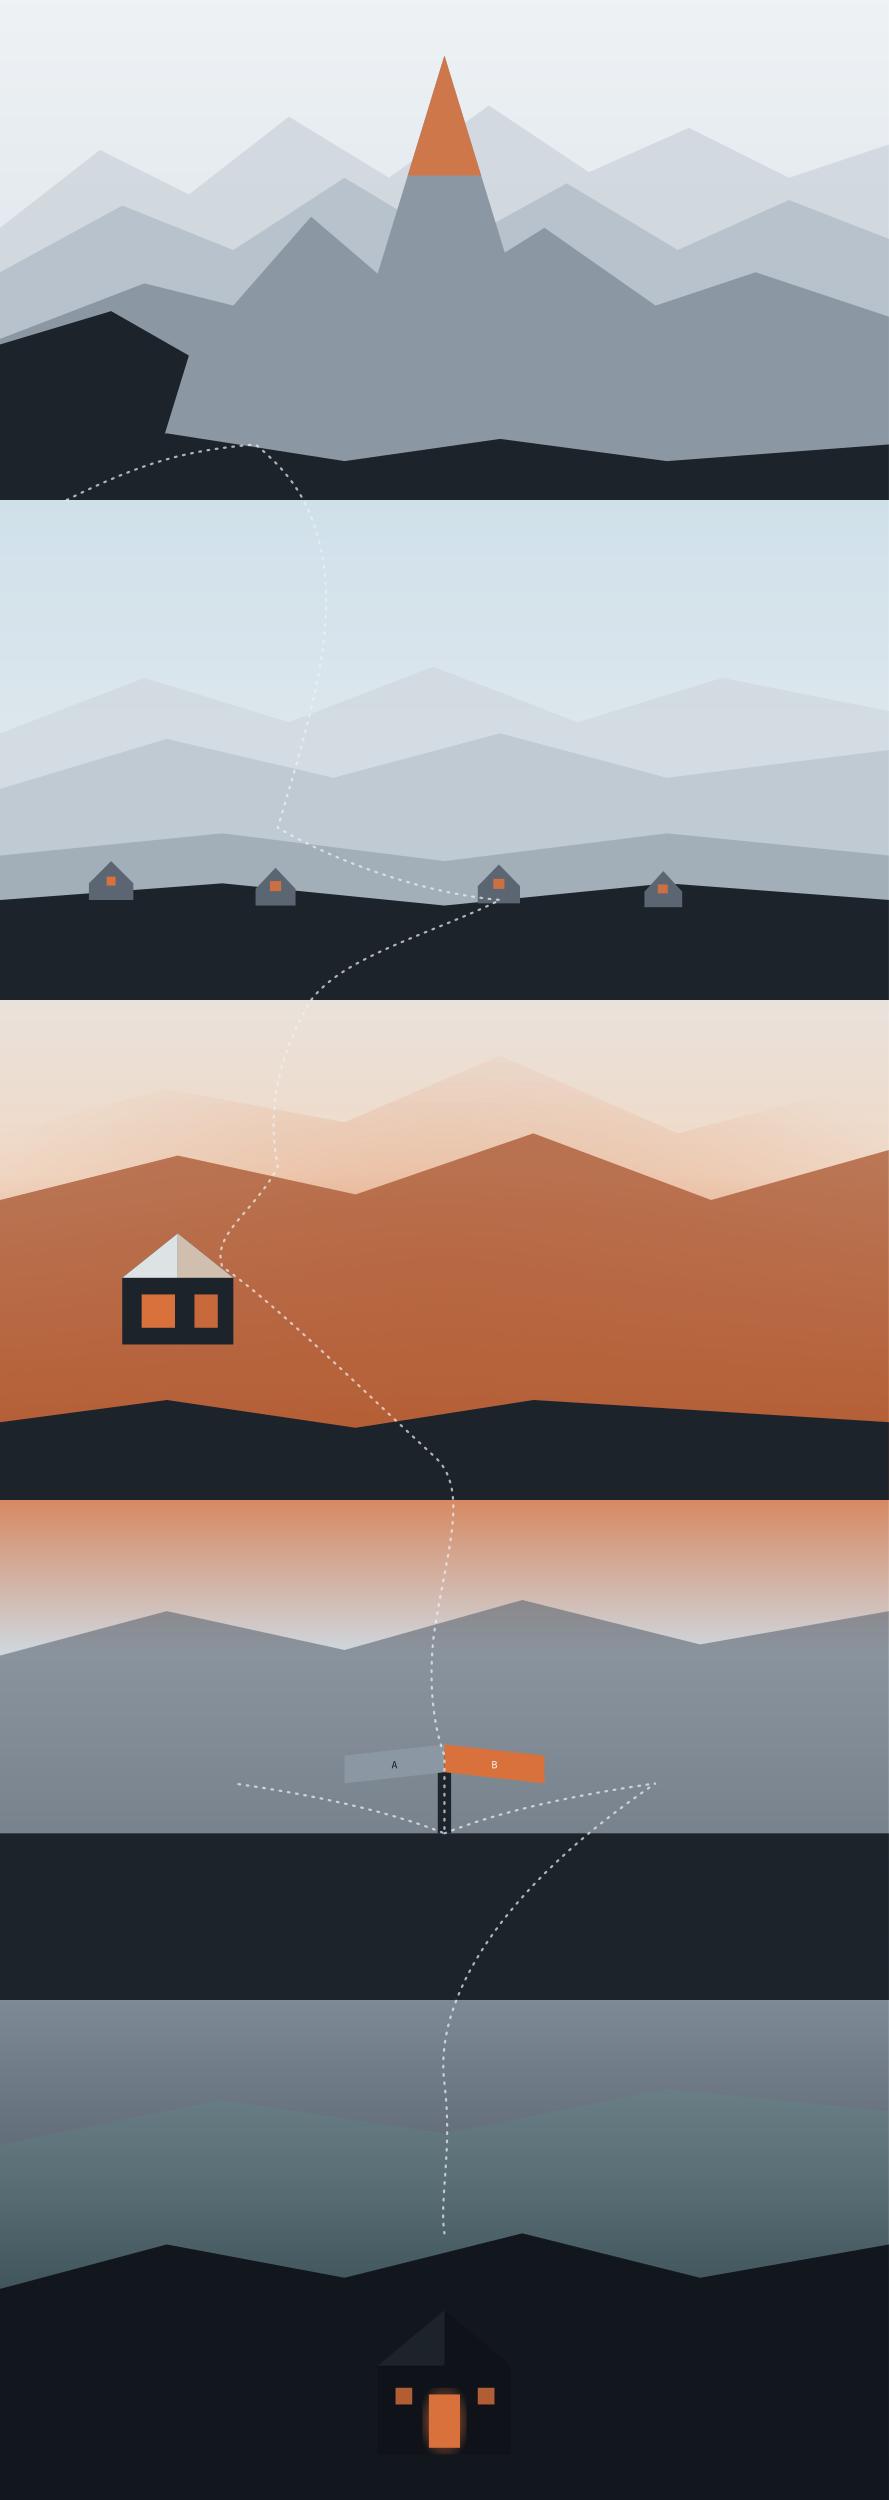
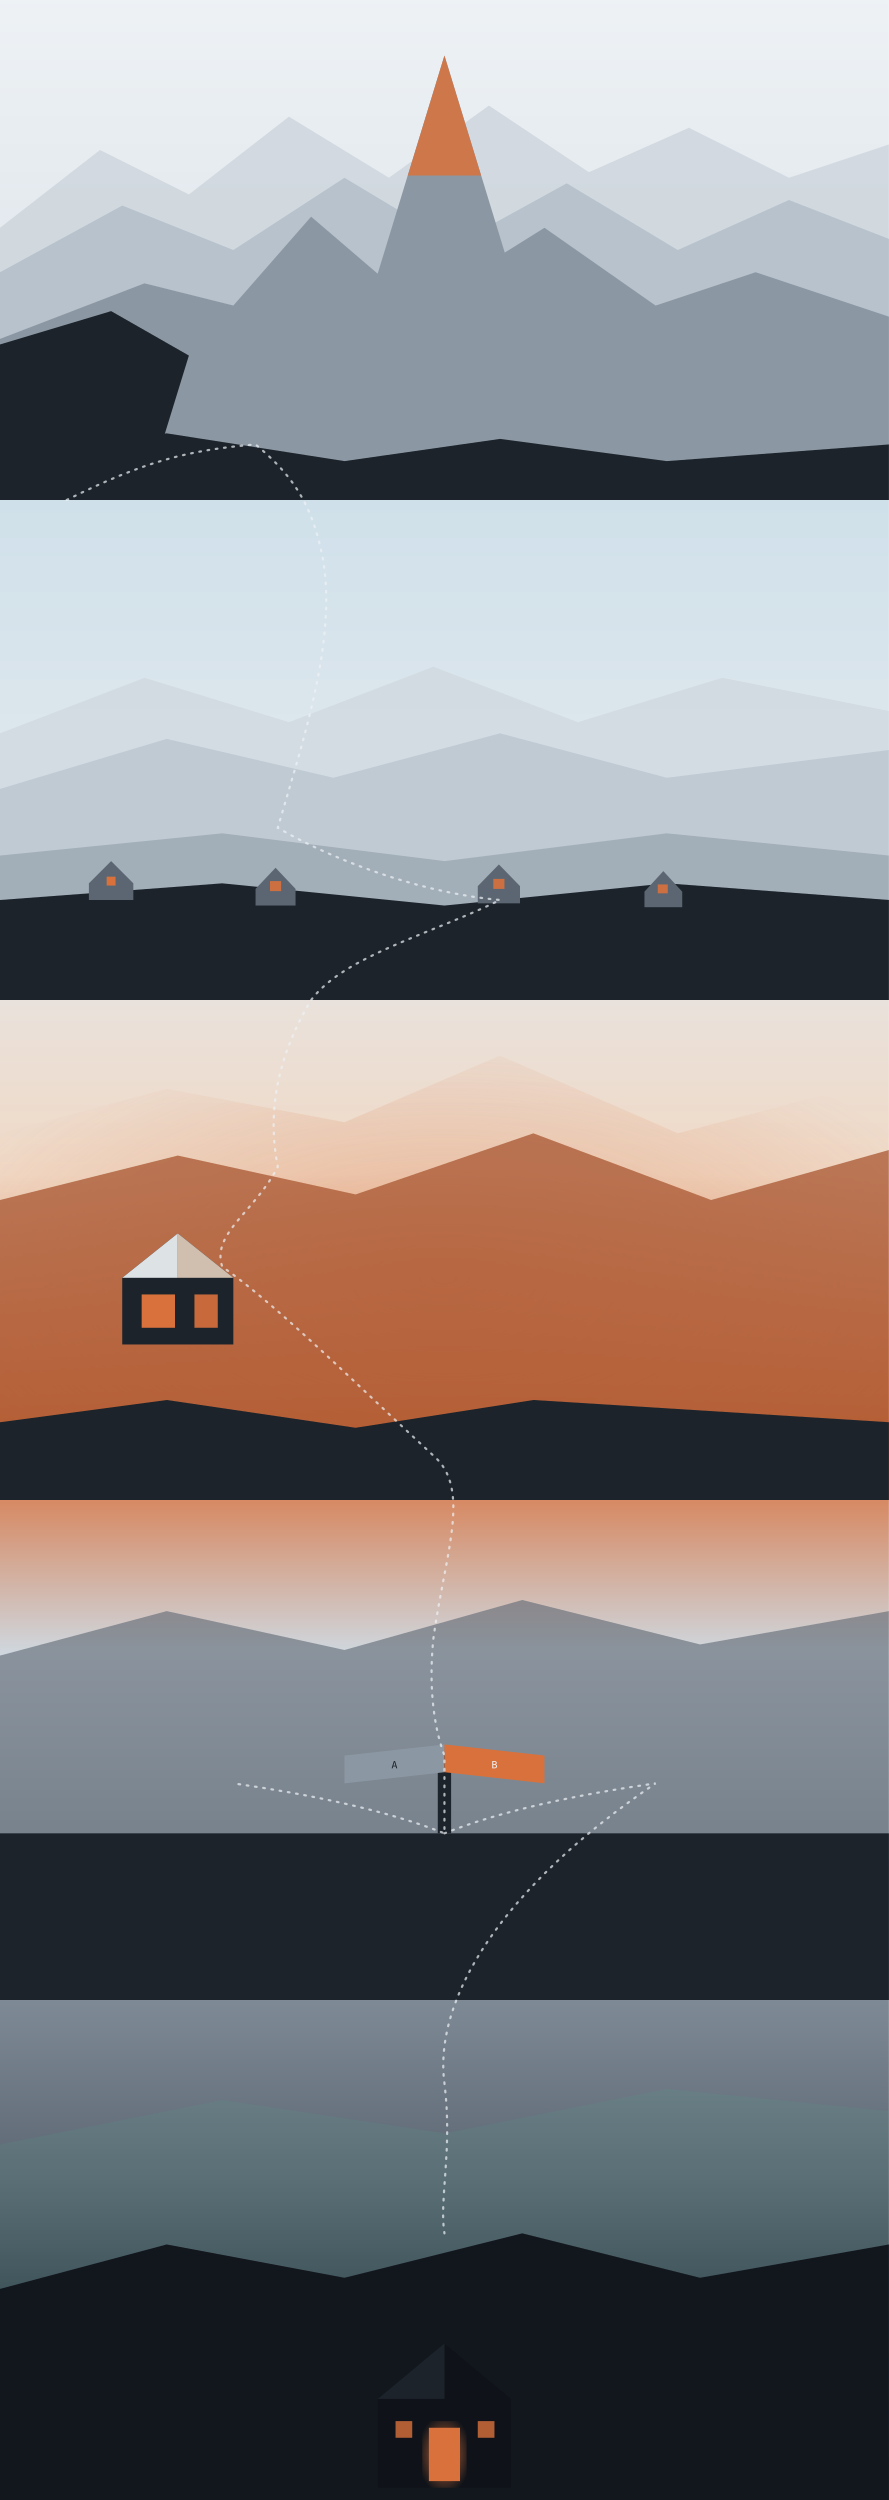
<svg xmlns="http://www.w3.org/2000/svg" viewBox="0 0 1600 4500" preserveAspectRatio="xMidYMid slice">
  <defs>
    <linearGradient id="sky" x1="0" y1="0" x2="0" y2="1" gradientUnits="objectBoundingBox">
      <stop offset="0%" stop-color="#eef2f5" />
      <stop offset="10%" stop-color="#e3e9ee" />
      <stop offset="20%" stop-color="#cfe0ea" />
      <stop offset="34%" stop-color="#e3e9ee" />
      <stop offset="47%" stop-color="#f0d9c6" />
      <stop offset="58%" stop-color="#d9713c" />
      <stop offset="66%" stop-color="#cfd7de" />
      <stop offset="77%" stop-color="#8b97a3" />
      <stop offset="87%" stop-color="#5b6672" />
      <stop offset="95%" stop-color="#243039" />
      <stop offset="100%" stop-color="#12171d" />
    </linearGradient>
    <radialGradient id="warmglow" cx="50%" cy="50%" r="60%">
      <stop offset="0%" stop-color="#d9713c" stop-opacity="0.9" />
      <stop offset="100%" stop-color="#d9713c" stop-opacity="0" />
    </radialGradient>
  </defs>
  <rect width="1600" height="4500" fill="url(#sky)" />
  <polygon points="0,410 180,270 340,350 520,210 700,320 880,190 1060,310 1240,230 1420,320 1600,260 1600,900 0,900" fill="#cfd7de" opacity="0.9" />
  <polygon points="0,490 220,370 420,450 620,320 820,440 1020,330 1220,450 1420,360 1600,430 1600,900 0,900" fill="#b7c2cc" />
  <polygon points="0,610 260,510 420,550 560,390 700,510 760,450 820,510 980,410 1180,550 1360,490 1600,570 1600,900 0,900" fill="#8b97a3" />
  <polygon points="800,100 650,590 950,590" fill="#8b97a3" />
  <polygon points="800,100 866,316 734,316" fill="#d9713c" opacity="0.85" />
  <polygon points="0,900 0,820 300,780 620,830 900,790 1200,830 1600,800 1600,900" fill="#1c232b" />
  <polygon points="0,1320 260,1220 520,1300 780,1200 1040,1300 1300,1220 1600,1280 1600,1800 0,1800" fill="#cfd7de" opacity="0.7" />
  <polygon points="0,1420 300,1330 600,1400 900,1320 1200,1400 1600,1350 1600,1800 0,1800" fill="#b7c2cc" opacity="0.7" />
  <polygon points="0,1540 400,1500 800,1550 1200,1500 1600,1540 1600,1800 0,1800" fill="#8b97a3" opacity="0.55" />
  <polygon points="0,1800 0,1620 400,1590 800,1630 1200,1590 1600,1620 1600,1800" fill="#1c232b" />
  <g>
    <polygon points="160,1590 200,1550 240,1590 240,1620 160,1620" fill="#5b6672" />
    <rect x="192" y="1578" width="16" height="16" fill="#d9713c" />
  </g>
  <g>
    <polygon points="460,1600 496,1562 532,1600 532,1630 460,1630" fill="#5b6672" />
    <rect x="486" y="1586" width="20" height="18" fill="#d9713c" opacity="0.9" />
  </g>
  <g>
    <polygon points="860,1595 898,1556 936,1595 936,1626 860,1626" fill="#5b6672" />
    <rect x="888" y="1582" width="20" height="18" fill="#d9713c" opacity="0.9" />
  </g>
  <g>
    <polygon points="1160,1605 1194,1568 1228,1605 1228,1633 1160,1633" fill="#5b6672" />
    <rect x="1184" y="1592" width="18" height="16" fill="#d9713c" opacity="0.9" />
  </g>
  <polygon points="0,2040 300,1960 620,2020 900,1900 1220,2040 1600,1940 1600,2700 0,2700" fill="url(#warmglow)" opacity="0.4" />
  <polygon points="0,2160 320,2080 640,2150 960,2040 1280,2160 1600,2070 1600,2700 0,2700" fill="#a85630" opacity="0.75" />
  <polygon points="220,2300 320,2220 420,2300 420,2420 220,2420" fill="#1c232b" />
  <polygon points="220,2300 320,2220 320,2300" fill="#eef2f5" opacity="0.92" />
  <polygon points="320,2220 420,2300 320,2300" fill="#f0d9c6" opacity="0.85" />
  <rect x="255" y="2330" width="60" height="60" fill="#d9713c" />
  <rect x="350" y="2330" width="42" height="60" fill="#d9713c" opacity="0.9" />
  <polygon points="0,2700 0,2560 300,2520 640,2570 960,2520 1600,2560 1600,2700" fill="#1c232b" />
  <polygon points="0,2980 300,2900 620,2970 940,2880 1260,2960 1600,2900 1600,3600 0,3600" fill="#5b6672" opacity="0.6" />
  <polygon points="0,3600 0,3300 1600,3300 1600,3600" fill="#1c232b" />
  <rect x="788" y="3160" width="24" height="140" fill="#1c232b" />
  <polygon points="620,3160 800,3140 800,3190 620,3210" fill="#8b97a3" />
  <polygon points="800,3140 980,3160 980,3210 800,3190" fill="#d9713c" />
  <text x="710" y="3183" font-family="'Space Mono', monospace" font-size="18" fill="#1c232b" text-anchor="middle">A</text>
  <text x="890" y="3183" font-family="'Space Mono', monospace" font-size="18" fill="#eef2f5" text-anchor="middle">B</text>
  <polygon points="0,3860 400,3780 800,3840 1200,3760 1600,3800 1600,4500 0,4500" fill="#4f9d8a" opacity="0.14" />
  <polygon points="0,4120 300,4040 620,4100 940,4020 1260,4100 1600,4040 1600,4500 0,4500" fill="#12171d" />
-   <polygon points="680,4258 800,4158 920,4258 920,4418 680,4418" fill="#0f1319" />
-   <polygon points="680,4258 800,4158 800,4258" fill="#1c232b" />
-   <rect x="760" y="4298" width="80" height="120" fill="url(#warmglow)" />
-   <rect x="772" y="4310" width="56" height="96" fill="#d9713c" />
-   <rect x="712" y="4298" width="30" height="30" fill="#d9713c" opacity="0.8" />
-   <rect x="860" y="4298" width="30" height="30" fill="#d9713c" opacity="0.8" />
+   <polygon points="680,4318 800,4218 920,4318 920,4478 680,4478" fill="#0f1319" />
+   <polygon points="680,4318 800,4218 800,4318" fill="#1c232b" />
+   <rect x="760" y="4358" width="80" height="120" fill="url(#warmglow)" />
+   <rect x="772" y="4370" width="56" height="96" fill="#d9713c" />
+   <rect x="712" y="4358" width="30" height="30" fill="#d9713c" opacity="0.8" />
+   <rect x="860" y="4358" width="30" height="30" fill="#d9713c" opacity="0.8" />
  <polygon points="0,900 0,620 200,560 340,640 260,900" fill="#1c232b" />
  <path d="     M 120 900 C 260 830, 340 810, 460 800     C 520 850, 560 900, 580 1000     C 610 1150, 540 1350, 500 1490     C 620 1560, 780 1610, 900 1620     C 780 1680, 620 1720, 560 1800     C 500 1900, 480 2000, 500 2100     C 460 2180, 380 2220, 400 2280     C 500 2350, 650 2500, 780 2620     C 850 2680, 800 2800, 780 2950     C 770 3050, 785 3120, 800 3160     L 800 3300     C 700 3260, 560 3230, 420 3210     M 800 3300 C 900 3260, 1040 3230, 1180 3210     C 900 3400, 780 3600, 800 3750     C 815 3870, 790 3960, 800 4020   " fill="none" stroke="#eef2f5" stroke-width="4" stroke-dasharray="3 12" stroke-linecap="round" opacity="0.7" />
</svg>
